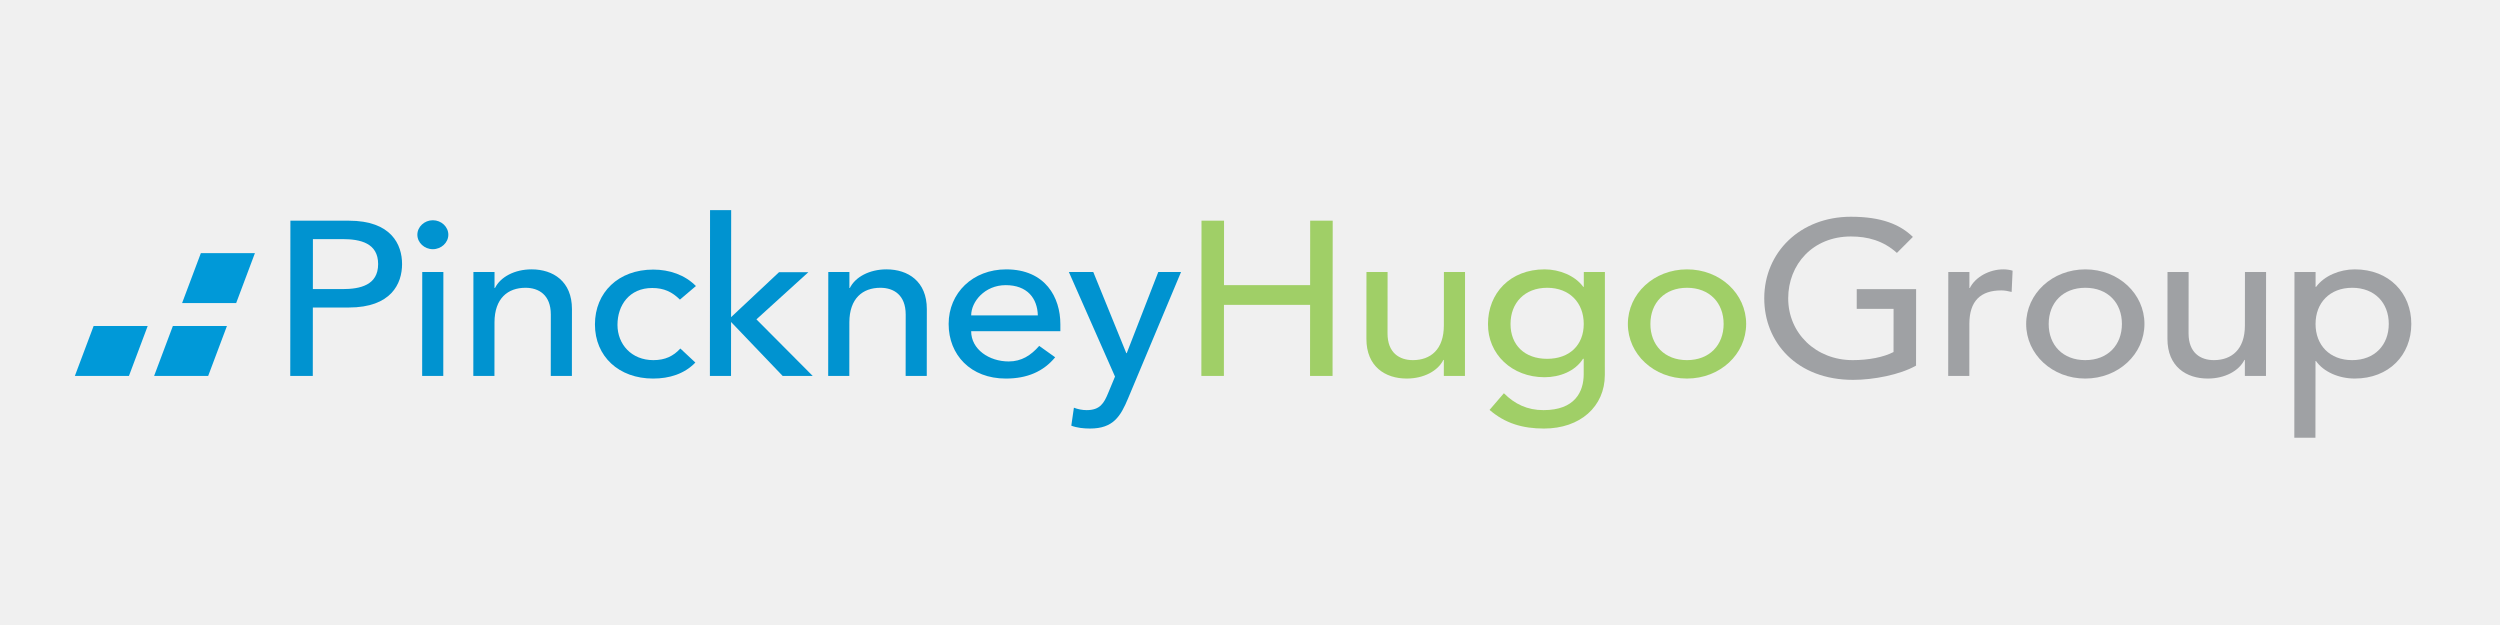
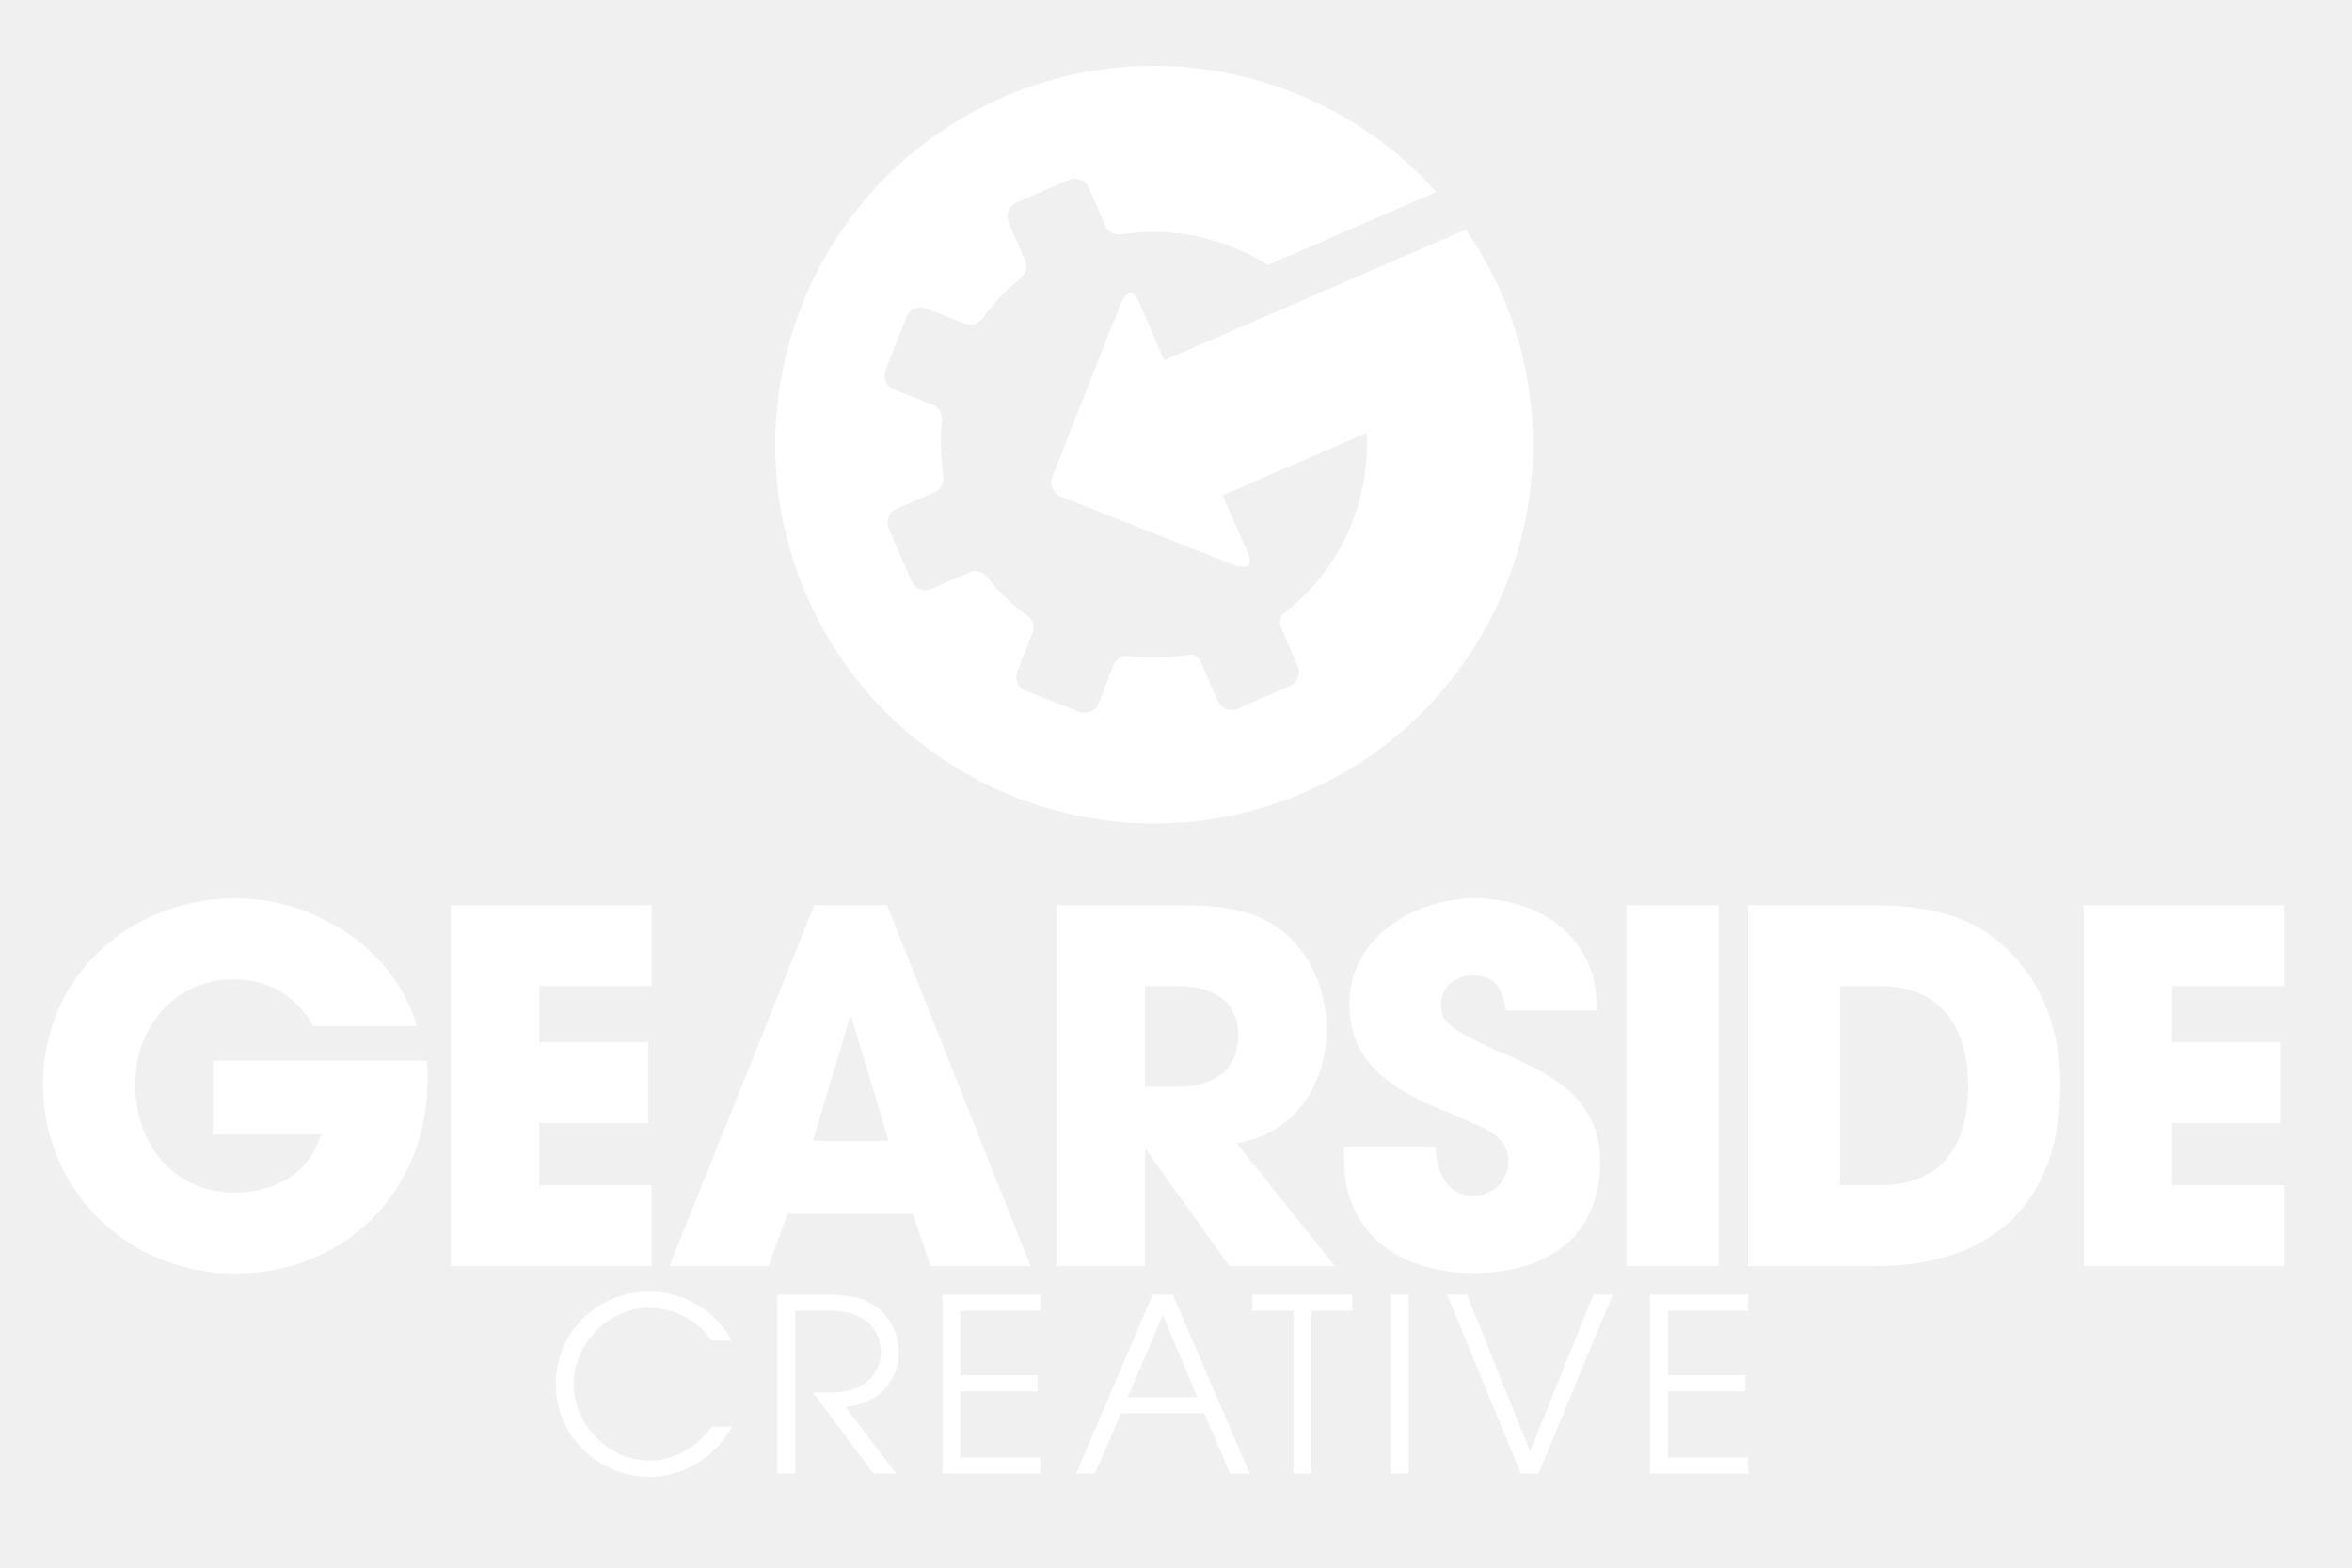
- <svg xmlns="http://www.w3.org/2000/svg" version="1.1" id="Layer_1" x="0px" y="0px" width="320px" height="80px" viewBox="0 0 320 80" enable-background="new 0 0 320 80" xml:space="preserve">
-   <g>
-     <polygon fill-rule="evenodd" clip-rule="evenodd" fill="#0099D8" points="9.583,48.118 11.984,41.727 18.905,41.727 16.504,48.118    9.583,48.118  " />
-     <polygon fill-rule="evenodd" clip-rule="evenodd" fill="#0099D8" points="19.727,48.118 22.127,41.727 29.048,41.727    26.647,48.118 19.727,48.118  " />
-     <polygon fill-rule="evenodd" clip-rule="evenodd" fill="#0099D8" points="23.308,38.794 25.709,32.403 32.629,32.403    30.229,38.794 23.308,38.794  " />
-   </g>
-   <g>
-     <path fill="#0093D0" d="M37.171,28.248h7.48c5.438,0,6.817,3.059,6.814,5.557c-0.002,2.498-1.387,5.557-6.824,5.557h-4.596   l-0.008,8.757h-2.884L37.171,28.248z M40.047,37.004h3.785c2.283,0,4.567-0.505,4.569-3.199c0.003-2.694-2.28-3.199-4.563-3.199   h-3.785L40.047,37.004z" />
-     <path fill="#0093D0" d="M55.406,28.191c1.082,0,1.982,0.842,1.981,1.853c0,1.01-0.902,1.853-1.984,1.853s-1.982-0.842-1.981-1.853   S54.324,28.191,55.406,28.191z M54.048,34.815h2.704L56.74,48.118h-2.704L54.048,34.815z" />
-     <path fill="#0093D0" d="M60.597,34.815H63.3l-0.001,2.048h0.06c0.692-1.403,2.496-2.385,4.688-2.385   c2.764,0,5.166,1.543,5.163,5.08l-0.008,8.56h-2.704l0.007-7.858c0.003-2.498-1.528-3.424-3.241-3.424   c-2.253,0-3.967,1.347-3.969,4.434l-0.006,6.849h-2.704L60.597,34.815z" />
-     <path fill="#0093D0" d="M87.03,38.352c-0.99-0.983-2.041-1.488-3.543-1.488c-2.944,0-4.448,2.217-4.45,4.714   c-0.002,2.499,1.798,4.519,4.592,4.519c1.502,0,2.554-0.505,3.456-1.487l1.921,1.797c-1.413,1.46-3.336,2.049-5.409,2.049   c-4.386,0-7.448-2.835-7.444-6.933c0.003-4.098,3.01-7.016,7.457-7.016c2.073,0,4.055,0.674,5.466,2.105L87.03,38.352z" />
-     <path fill="#0093D0" d="M90.886,26.901h2.704l-0.012,13.695l6.134-5.752h3.755l-6.645,6.034l7.204,7.241h-3.846l-6.603-6.904   l-0.006,6.904h-2.704L90.886,26.901z" />
-     <path fill="#0093D0" d="M106.021,34.815h2.703l-0.001,2.048h0.06c0.692-1.403,2.496-2.385,4.688-2.385   c2.764,0,5.166,1.543,5.163,5.08l-0.008,8.56h-2.704l0.007-7.858c0.002-2.498-1.529-3.424-3.242-3.424   c-2.253,0-3.967,1.347-3.969,4.434l-0.006,6.849h-2.704L106.021,34.815z" />
-     <path fill="#0093D0" d="M124.309,42.393c-0.002,2.329,2.31,3.873,4.803,3.873c1.652,0,2.854-0.786,3.907-1.992l2.042,1.458   c-1.504,1.825-3.578,2.724-6.311,2.724c-4.506,0-7.328-3.032-7.324-6.988c0.003-3.985,3.101-6.988,7.367-6.988   c5.017,0,6.937,3.592,6.933,7.016l0,0.898H124.309z M132.843,40.371c-0.058-2.216-1.378-3.872-4.112-3.872   c-2.674,0-4.418,2.104-4.42,3.872H132.843z" />
-     <path fill="#0093D0" d="M136.813,34.815h3.125l4.227,10.384h0.06l4.035-10.384h2.914l-6.774,16.165   c-0.963,2.301-1.896,3.873-4.87,3.873c-0.811,0-1.652-0.085-2.403-0.365l0.332-2.301c0.511,0.196,1.082,0.309,1.622,0.309   c1.713,0,2.224-0.87,2.766-2.189l0.874-2.104L136.813,34.815z" />
-     <path fill="#A0CF67" d="M153.793,28.248h2.884l-0.007,8.251h11.025l0.008-8.251h2.884l-0.019,19.87h-2.884l0.009-9.093h-11.026   l-0.008,9.093h-2.884L153.793,28.248z" />
-     <path fill="#A0CF67" d="M187.513,48.118h-2.704l0.002-2.049h-0.061c-0.692,1.402-2.496,2.386-4.688,2.386   c-2.764,0-5.165-1.544-5.162-5.081l0.007-8.559h2.705l-0.008,7.858c-0.002,2.497,1.529,3.423,3.242,3.423   c2.253,0,3.967-1.347,3.968-4.434l0.008-6.848h2.703L187.513,48.118z" />
-     <path fill="#A0CF67" d="M205.418,48.006c-0.004,4.014-3.131,6.848-7.787,6.848c-2.704,0-4.957-0.646-6.968-2.386l1.835-2.133   c1.411,1.403,3.002,2.161,5.074,2.161c4.025,0,5.14-2.357,5.142-4.603l0.002-1.965h-0.091c-1.022,1.6-2.977,2.357-4.928,2.357   c-4.177,0-7.268-2.946-7.234-6.819c0.004-3.929,2.83-6.988,7.246-6.988c1.922,0,3.905,0.813,4.954,2.245h0.062l0.002-1.908h2.702   L205.418,48.006z M193.348,41.467c-0.004,2.694,1.797,4.462,4.682,4.462c2.884,0,4.688-1.768,4.69-4.462   c0.002-2.695-1.798-4.631-4.682-4.631C195.153,36.836,193.349,38.772,193.348,41.467z" />
-     <path fill="#A0CF67" d="M215.944,34.479c4.235,0,7.567,3.115,7.564,6.988c-0.004,3.873-3.341,6.988-7.577,6.988   s-7.568-3.115-7.564-6.988C208.37,37.593,211.709,34.479,215.944,34.479z M215.935,46.097c2.884,0,4.688-1.936,4.69-4.63   c0.002-2.695-1.799-4.631-4.683-4.631s-4.688,1.936-4.691,4.631C211.249,44.161,213.051,46.097,215.935,46.097z" />
-     <path fill="#9FA1A4" d="M245.263,37.004l-0.009,9.795c-2.073,1.179-5.469,1.824-8.053,1.824c-7.21,0-11.381-4.799-11.377-10.44   c0.005-5.894,4.606-10.44,11.096-10.44c3.904,0,6.278,0.982,7.929,2.582l-2.045,2.048c-1.741-1.571-3.754-2.104-5.887-2.104   c-4.866,0-8.024,3.564-8.027,7.914c-0.005,4.491,3.567,7.914,8.254,7.914c2.013,0,3.936-0.365,5.228-1.038l0.006-5.528h-4.717   l0.002-2.526H245.263z" />
-     <path fill="#9FA1A4" d="M249.381,34.815h2.704l-0.002,2.048h0.06c0.692-1.403,2.496-2.385,4.269-2.385   c0.42,0,0.841,0.056,1.201,0.168l-0.122,2.722c-0.451-0.112-0.901-0.196-1.321-0.196c-2.645,0-4.087,1.347-4.091,4.267   l-0.005,6.679h-2.705L249.381,34.815z" />
-     <path fill="#9FA1A4" d="M266.925,34.479c4.236,0,7.568,3.115,7.565,6.988c-0.004,3.873-3.342,6.988-7.577,6.988   c-4.236,0-7.567-3.115-7.563-6.988C259.353,37.593,262.689,34.479,266.925,34.479z M266.915,46.097c2.884,0,4.688-1.936,4.69-4.63   c0.003-2.695-1.798-4.631-4.682-4.631c-2.885,0-4.689,1.936-4.69,4.631C262.23,44.161,264.031,46.097,266.915,46.097z" />
-     <path fill="#9FA1A4" d="M290.046,48.118h-2.704l0.001-2.049h-0.059c-0.692,1.402-2.496,2.386-4.688,2.386   c-2.764,0-5.167-1.544-5.163-5.081l0.007-8.559h2.704l-0.007,7.858c-0.003,2.497,1.529,3.423,3.241,3.423   c2.253,0,3.967-1.347,3.97-4.434l0.006-6.848h2.704L290.046,48.118z" />
-     <path fill="#9FA1A4" d="M293.692,34.815h2.704l-0.002,1.908h0.061c1.053-1.432,3.036-2.245,4.959-2.245   c4.416,0,7.237,3.059,7.233,6.988c-0.004,3.985-2.86,6.988-7.246,6.988c-2.043,0-3.995-0.87-4.955-2.246h-0.061l-0.009,9.823   h-2.703L293.692,34.815z M296.391,41.467c-0.003,2.694,1.798,4.63,4.682,4.63c2.885,0,4.688-1.936,4.69-4.63   c0.004-2.695-1.798-4.631-4.682-4.631S296.393,38.772,296.391,41.467z" />
+ <svg xmlns="http://www.w3.org/2000/svg" version="1.1" id="Layer_1" x="0px" y="0px" width="300px" height="200px" viewBox="0 0 300 200" enable-background="new 0 0 300 200" xml:space="preserve">
+   <g id="Logo_1_">
+     <g>
+       <g>
+         <path fill="#FFFFFF" d="M29.952,162.469c-13.572,0-24.465-10.52-24.465-24.155c0-13.821,11.144-23.717,24.651-23.717     c9.962,0,20.231,6.472,23.034,16.309H39.975c-2.117-3.799-5.791-5.976-10.148-5.976c-7.532,0-12.574,6.099-12.574,13.384     c0,7.534,4.792,13.819,12.638,13.819c5.04,0,9.585-2.303,11.018-7.405h-13.76v-9.4h27.33c0.062,0.808,0.062,1.617,0.062,2.425     C54.542,151.887,44.082,162.469,29.952,162.469z" />
+       </g>
+       <path fill="#FFFFFF" d="M57.523,161.535v-46.065H83.11v10.333H68.792v7.158h13.882v10.334H68.792v7.906H83.11v10.334H57.523z" />
+       <path fill="#FFFFFF" d="M118.688,161.535l-2.241-6.661h-16l-2.426,6.661H85.383l18.49-46.065h9.272l18.306,46.065H118.688z     M108.604,129.786h-0.063h-0.125l-4.729,15.75h9.646L108.604,129.786z" />
+       <path fill="#FFFFFF" d="M156.816,161.535l-10.644-14.877h-0.125v14.877H134.78v-46.065h14.567c4.854,0,10.21,0.122,14.193,3.297    c3.799,3.053,5.668,7.783,5.668,12.576c0,7.098-4.174,13.32-11.456,14.506l12.514,15.687H156.816z M150.343,125.802h-4.294v12.824    h4.17c4.42,0,7.719-1.869,7.719-6.598C157.938,127.484,154.392,125.802,150.343,125.802z" />
+       <path fill="#FFFFFF" d="M188.039,162.407c-9.277,0-16.623-4.796-16.623-14.629v-1.497h11.703c0,2.991,1.37,6.289,4.795,6.289    c2.426,0,4.48-1.928,4.48-4.417c0-2.989-2.489-3.984-4.917-5.044c-1.37-0.621-2.741-1.182-4.11-1.744    c-5.976-2.488-11.265-5.976-11.265-13.195c0-8.592,8.276-13.571,16.122-13.571c4.482,0,9.524,1.68,12.45,5.228    c2.365,2.927,2.926,5.478,3.049,9.089h-11.639c-0.374-2.552-1.246-4.481-4.237-4.481c-2.052,0-4.044,1.431-4.044,3.61    c0,0.685,0.062,1.37,0.437,1.93c1.12,1.867,7.159,4.232,9.09,5.106c6.1,2.801,10.768,5.977,10.768,13.197    C204.098,157.925,197.128,162.407,188.039,162.407z" />
+       <path fill="#FFFFFF" d="M207.443,161.535v-46.065h11.766v46.065H207.443z" />
+       <path fill="#FFFFFF" d="M239.079,161.535h-16.121v-46.065h15.251c8.343,0,15.127,1.368,20.355,8.589    c2.989,4.17,4.235,9.215,4.235,14.32C262.8,153.504,254.145,161.535,239.079,161.535z M239.827,125.802h-5.104v25.398h5.043    c8.03,0,11.268-5.167,11.268-12.638C251.033,131.219,247.671,125.802,239.827,125.802z" />
+       <path fill="#FFFFFF" d="M265.797,161.535v-46.065h25.584v10.333h-14.317v7.158h13.881v10.334h-13.881v7.906h14.317v10.334H265.797    z" />
+       <g>
+         <path fill="#FFFFFF" d="M82.841,188.396c-6.544,0-11.947-5.186-11.947-11.792c0-6.667,5.279-11.821,11.916-11.821     c3.457,0,6.73,1.48,9.015,4.073c0.586,0.648,1.111,1.359,1.45,2.161h-2.562c-1.76-2.622-4.786-4.167-7.934-4.167     c-5.249,0-9.6,4.601-9.6,9.787c0,5.125,4.476,9.694,9.631,9.694c3.303,0,6.049-1.731,7.995-4.324h2.563     C91.269,185.866,87.255,188.396,82.841,188.396z" />
+         <path fill="#FFFFFF" d="M107.848,179.476l6.454,8.521h-2.873l-7.747-10.342c1.418,0,3.518,0.093,4.908-0.339     c2.222-0.68,3.767-2.47,3.767-4.847c0-1.728-0.957-3.55-2.501-4.383c-1.42-0.771-2.84-0.865-4.446-0.865h-3.982v20.775h-2.284     v-22.845h5.804c1.729,0,4.013,0.094,5.617,0.865c2.563,1.234,4.074,3.674,4.074,6.513     C114.639,176.42,111.677,179.231,107.848,179.476z" />
+         <path fill="#FFFFFF" d="M120.2,187.997v-22.845h12.501v2.069h-10.216v8.211h9.877v2.068h-9.877v8.427h10.216v2.069H120.2z" />
+         <path fill="#FFFFFF" d="M156.905,187.997l-3.305-7.687h-10.617l-3.336,7.687h-2.375l9.754-22.845h2.562l9.816,22.845H156.905z      M148.323,167.747l-4.475,10.495h8.86L148.323,167.747z" />
+         <path fill="#FFFFFF" d="M167.279,167.222v20.775h-2.283v-20.775h-5.25v-2.069h12.75v2.069H167.279z" />
+         <path fill="#FFFFFF" d="M177.375,187.997v-22.845h2.286v22.845H177.375z" />
+         <path fill="#FFFFFF" d="M196.239,187.997h-2.253l-9.416-22.845h2.531l8.057,20.002l8.091-20.002h2.466L196.239,187.997z" />
+         <path fill="#FFFFFF" d="M210.473,187.997v-22.845h12.504v2.069h-10.218v8.211h9.875v2.068h-9.875v8.427h10.218v2.069H210.473z" />
+       </g>
+       <path fill="#FFFFFF" d="M194.435,46.503c-0.657-3.031-1.613-6.043-2.893-8.996c-1.276-2.943-2.815-5.687-4.567-8.231    l-38.48,16.683l-3.214-7.42c-0.008-0.016-0.019-0.03-0.025-0.044c-1.088-2.513-2.234,0.062-2.325,0.277l-7.082,17.925l0.014,0.008    l-1.645,4.157c-0.375,0.948,0.062,2.009,0.967,2.443l22.234,8.785c0.429,0.146,2.775,0.861,1.74-1.523    c-0.008-0.018-0.012-0.037-0.019-0.053l-3.178-7.33l18.347-7.956c0.495,8.928-3.479,17.664-10.697,23.136    c-0.331,0.482-0.47,1.06-0.177,1.757l2.109,4.86c0.422,0.978-0.024,2.113-1.002,2.538l-6.691,2.898    c-0.976,0.425-2.113-0.023-2.536-1l-2.141-4.941c-0.309-0.625-0.797-0.901-1.345-0.992c-2.729,0.476-5.474,0.524-8.146,0.173    c-0.675,0.062-1.284,0.353-1.607,1.149l-1.947,4.926c-0.391,0.993-1.512,1.477-2.503,1.085l-6.779-2.677    c-0.99-0.392-1.476-1.513-1.086-2.503l1.979-5.008c0.261-0.764,0.017-1.369-0.417-1.858c-2.016-1.448-3.824-3.168-5.372-5.104    c-0.574-0.632-1.318-1.062-2.293-0.65l-4.859,2.106c-0.978,0.424-2.114-0.024-2.538-1.003l-2.9-6.687    c-0.423-0.978,0.024-2.115,1.002-2.54l4.94-2.142c1.051-0.515,1.126-1.544,0.964-2.509l0.004-0.005    c-0.014-0.101-0.019-0.199-0.029-0.299c-0.281-2.098-0.317-4.218-0.106-6.323c0.012-0.809-0.23-1.58-1.166-1.959l-4.926-1.948    c-0.989-0.392-1.478-1.512-1.084-2.503l2.677-6.779c0.39-0.99,1.513-1.477,2.503-1.088l5.009,1.98    c1.109,0.377,1.888-0.295,2.456-1.095h0.009c1.22-1.612,2.617-3.084,4.162-4.389l0.002-0.023c0.796-0.607,1.465-1.432,0.983-2.573    l-2.106-4.86c-0.425-0.979,0.022-2.114,1-2.538l6.687-2.899c0.978-0.424,2.115,0.024,2.54,1l2.142,4.942    c0.426,0.867,1.2,1.064,2,1.019c6.579-1.024,13.213,0.442,18.691,3.903l21.487-9.316C169.702,9.409,147.576,3.9,127.985,12.395    c-24.484,10.617-35.727,39.071-25.112,63.555c10.616,24.484,39.07,35.727,63.557,25.112    C187.96,91.726,199.244,68.599,194.435,46.503z" />
+     </g>
  </g>
</svg>
